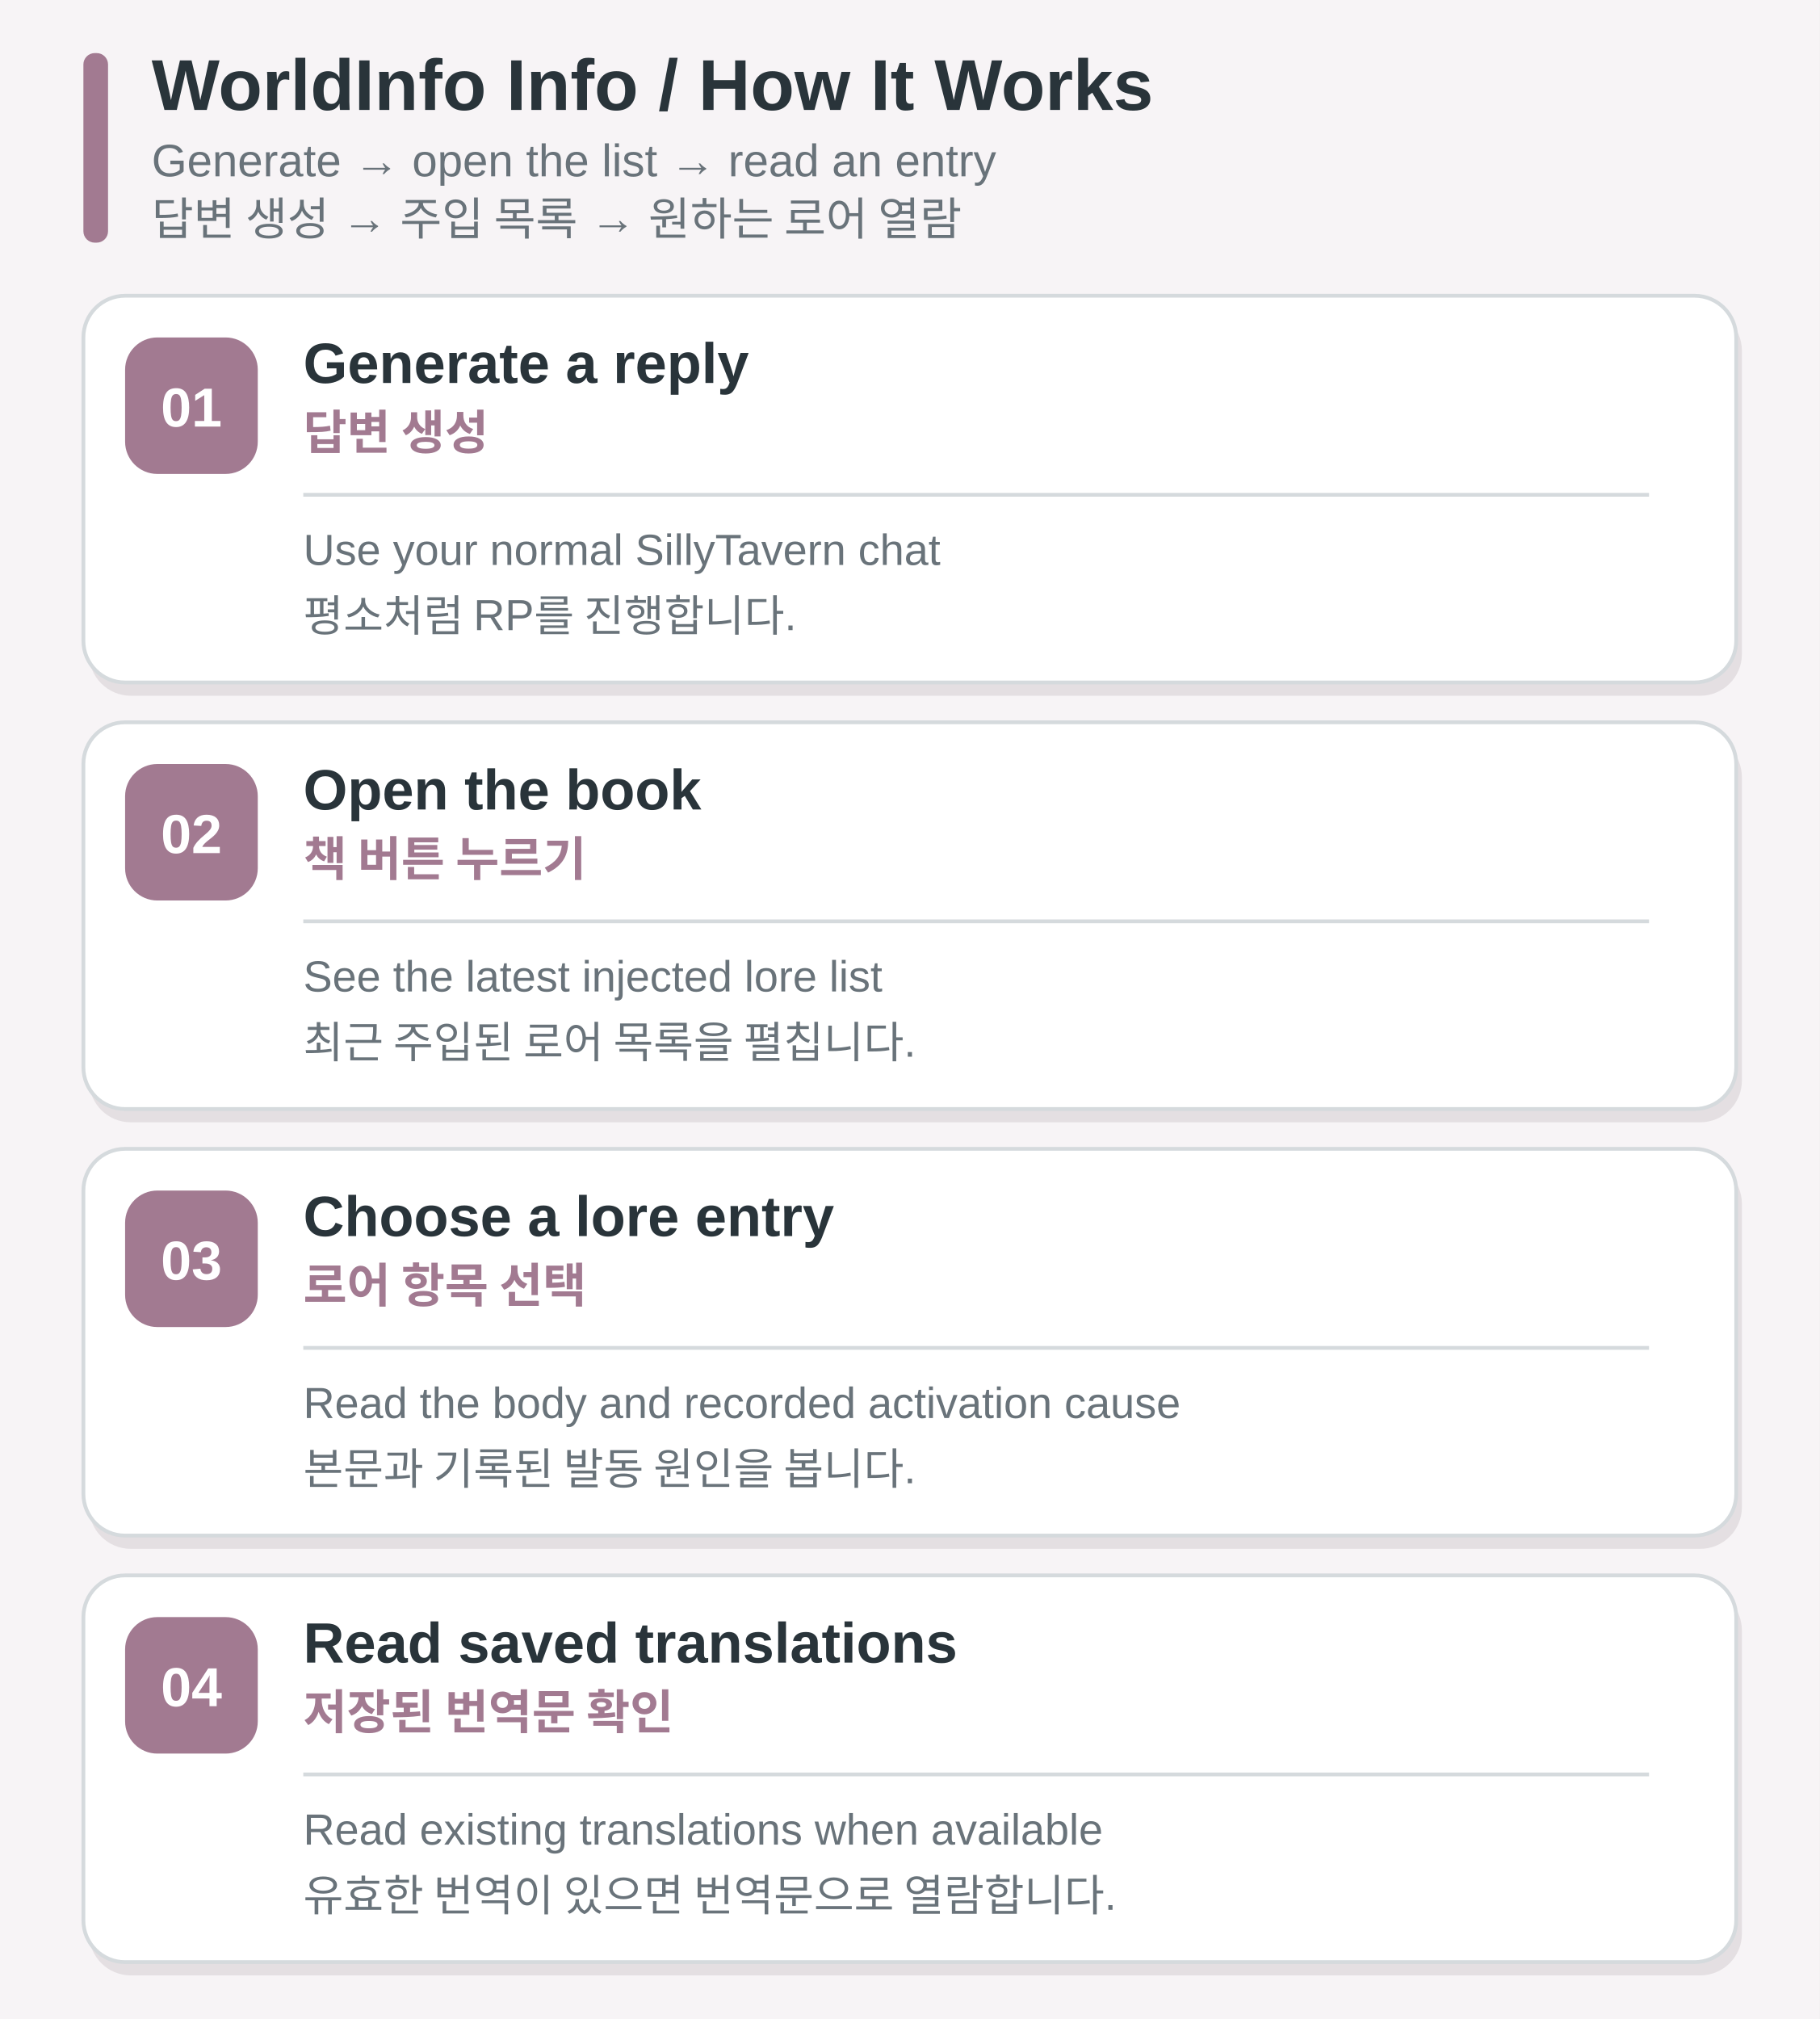
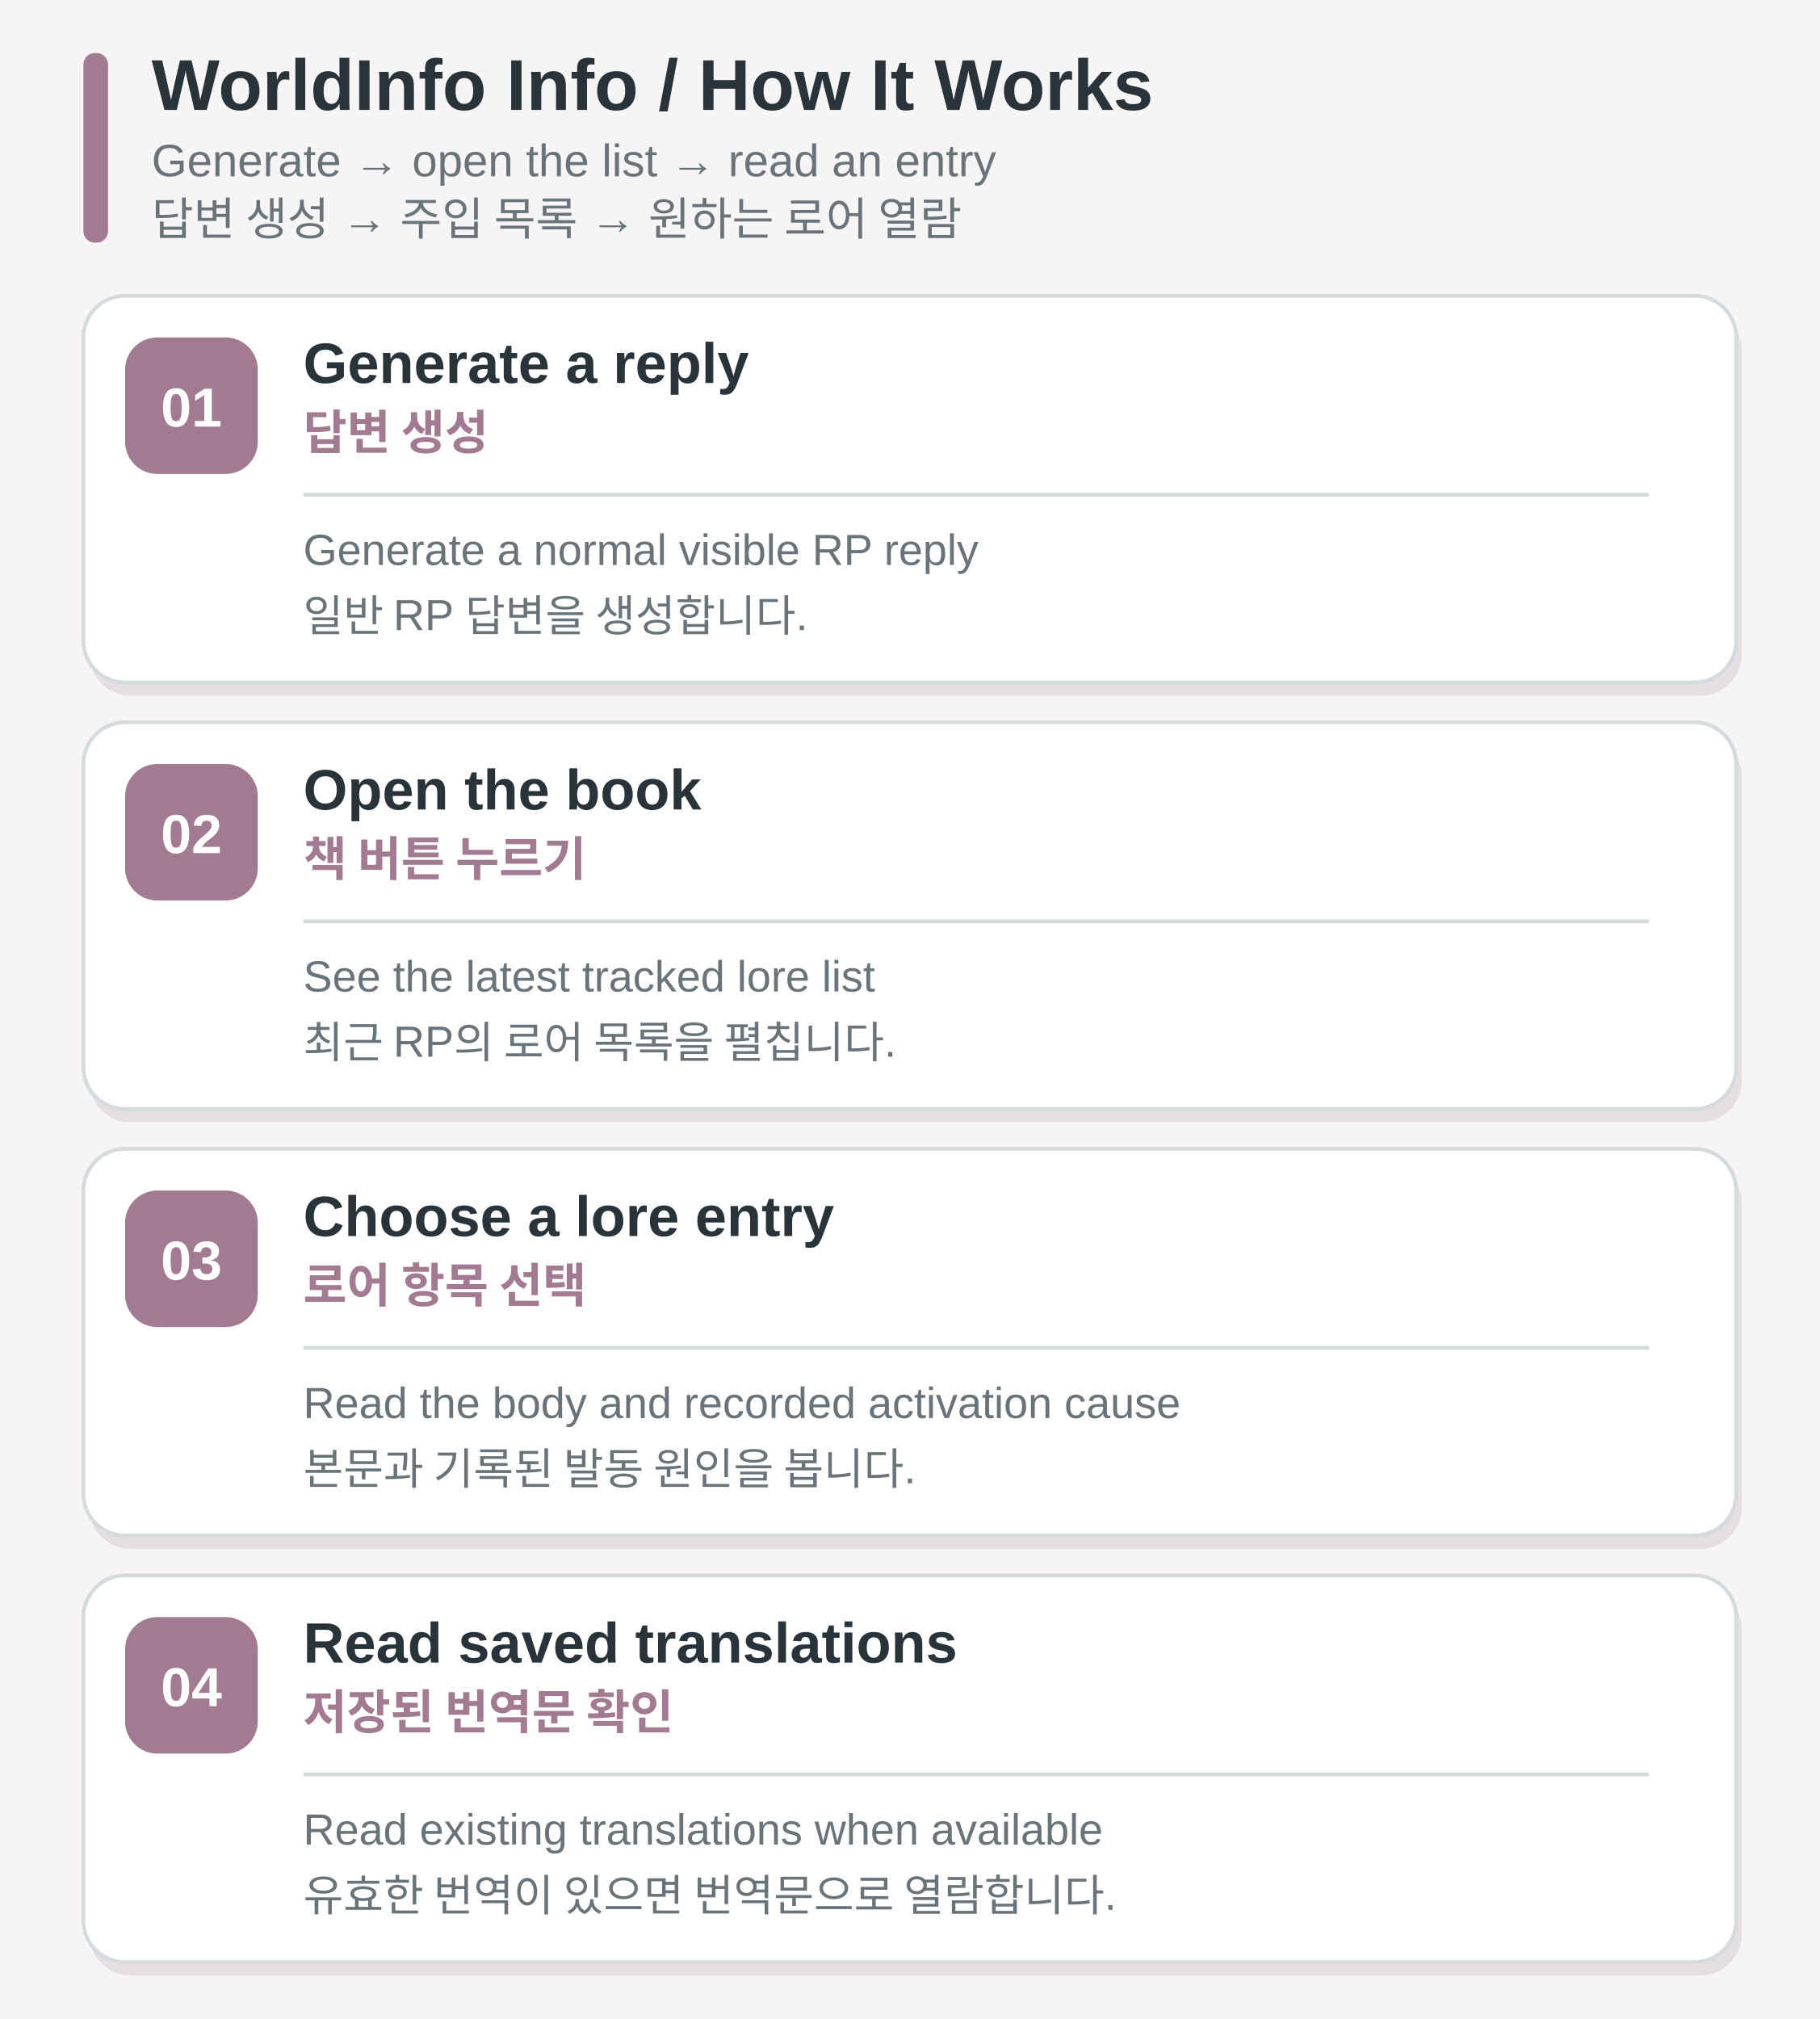
<svg xmlns="http://www.w3.org/2000/svg" width="960" height="1065" viewBox="0 0 960 1065" role="img" aria-labelledby="title desc">
  <g font-family="'Noto Sans KR','Apple SD Gothic Neo','Malgun Gothic',Arial,sans-serif">
    <rect x="0" y="0" width="960" height="1065" rx="0" fill="#f7f4f6" stroke="none" stroke-width="1" />
    <rect x="44" y="28" width="13" height="100" rx="6" fill="#a27a91" stroke="none" stroke-width="1" />
    <text x="80" y="58" font-size="38" fill="#29343a" font-weight="600" text-anchor="start">WorldInfo Info / How It Works</text>
    <text x="80" y="93" font-size="24" fill="#69737a" font-weight="400" text-anchor="start">Generate → open the list → read an entry</text>
    <text x="80" y="124" font-size="24" fill="#69737a" font-weight="400" text-anchor="start">답변 생성 → 주입 목록 → 원하는 로어 열람</text>
    <rect x="47" y="163" width="872" height="204" rx="22" fill="#e4dfe2" stroke="none" stroke-width="1" />
    <rect x="44" y="156" width="872" height="204" rx="22" fill="#ffffff" stroke="#d5dadd" stroke-width="2" />
    <rect x="66" y="178" width="70" height="72" rx="17" fill="#a27a91" stroke="none" stroke-width="1" />
    <text x="101" y="225" font-size="29" fill="#fff" font-weight="600" text-anchor="middle">01</text>
    <text x="160" y="202" font-size="30" fill="#29343a" font-weight="600" text-anchor="start">Generate a reply</text>
    <text x="160" y="237" font-size="25" fill="#a27a91" font-weight="600" text-anchor="start">답변 생성</text>
    <path d="M160 261L870 261" stroke="#d5dadd" stroke-width="2" fill="none" />
-     <text x="160" y="298" font-size="23" fill="#69737a" font-weight="400" text-anchor="start">Use your normal SillyTavern chat</text>
-     <text x="160" y="333" font-size="23" fill="#69737a" font-weight="400" text-anchor="start">평소처럼 RP를 진행합니다.</text>
+     <text x="160" y="298" font-size="23" fill="#69737a" font-weight="400" text-anchor="start">Generate a normal visible RP reply</text>
+     <text x="160" y="333" font-size="23" fill="#69737a" font-weight="400" text-anchor="start">일반 RP 답변을 생성합니다.</text>
    <rect x="47" y="388" width="872" height="204" rx="22" fill="#e4dfe2" stroke="none" stroke-width="1" />
    <rect x="44" y="381" width="872" height="204" rx="22" fill="#ffffff" stroke="#d5dadd" stroke-width="2" />
    <rect x="66" y="403" width="70" height="72" rx="17" fill="#a27a91" stroke="none" stroke-width="1" />
    <text x="101" y="450" font-size="29" fill="#fff" font-weight="600" text-anchor="middle">02</text>
    <text x="160" y="427" font-size="30" fill="#29343a" font-weight="600" text-anchor="start">Open the book</text>
    <text x="160" y="462" font-size="25" fill="#a27a91" font-weight="600" text-anchor="start">책 버튼 누르기</text>
    <path d="M160 486L870 486" stroke="#d5dadd" stroke-width="2" fill="none" />
-     <text x="160" y="523" font-size="23" fill="#69737a" font-weight="400" text-anchor="start">See the latest injected lore list</text>
-     <text x="160" y="558" font-size="23" fill="#69737a" font-weight="400" text-anchor="start">최근 주입된 로어 목록을 펼칩니다.</text>
+     <text x="160" y="523" font-size="23" fill="#69737a" font-weight="400" text-anchor="start">See the latest tracked lore list</text>
+     <text x="160" y="558" font-size="23" fill="#69737a" font-weight="400" text-anchor="start">최근 RP의 로어 목록을 펼칩니다.</text>
    <rect x="47" y="613" width="872" height="204" rx="22" fill="#e4dfe2" stroke="none" stroke-width="1" />
    <rect x="44" y="606" width="872" height="204" rx="22" fill="#ffffff" stroke="#d5dadd" stroke-width="2" />
    <rect x="66" y="628" width="70" height="72" rx="17" fill="#a27a91" stroke="none" stroke-width="1" />
    <text x="101" y="675" font-size="29" fill="#fff" font-weight="600" text-anchor="middle">03</text>
    <text x="160" y="652" font-size="30" fill="#29343a" font-weight="600" text-anchor="start">Choose a lore entry</text>
    <text x="160" y="687" font-size="25" fill="#a27a91" font-weight="600" text-anchor="start">로어 항목 선택</text>
    <path d="M160 711L870 711" stroke="#d5dadd" stroke-width="2" fill="none" />
    <text x="160" y="748" font-size="23" fill="#69737a" font-weight="400" text-anchor="start">Read the body and recorded activation cause</text>
    <text x="160" y="783" font-size="23" fill="#69737a" font-weight="400" text-anchor="start">본문과 기록된 발동 원인을 봅니다.</text>
    <rect x="47" y="838" width="872" height="204" rx="22" fill="#e4dfe2" stroke="none" stroke-width="1" />
    <rect x="44" y="831" width="872" height="204" rx="22" fill="#ffffff" stroke="#d5dadd" stroke-width="2" />
    <rect x="66" y="853" width="70" height="72" rx="17" fill="#a27a91" stroke="none" stroke-width="1" />
    <text x="101" y="900" font-size="29" fill="#fff" font-weight="600" text-anchor="middle">04</text>
    <text x="160" y="877" font-size="30" fill="#29343a" font-weight="600" text-anchor="start">Read saved translations</text>
    <text x="160" y="912" font-size="25" fill="#a27a91" font-weight="600" text-anchor="start">저장된 번역문 확인</text>
    <path d="M160 936L870 936" stroke="#d5dadd" stroke-width="2" fill="none" />
    <text x="160" y="973" font-size="23" fill="#69737a" font-weight="400" text-anchor="start">Read existing translations when available</text>
    <text x="160" y="1008" font-size="23" fill="#69737a" font-weight="400" text-anchor="start">유효한 번역이 있으면 번역문으로 열람합니다.</text>
  </g>
</svg>
